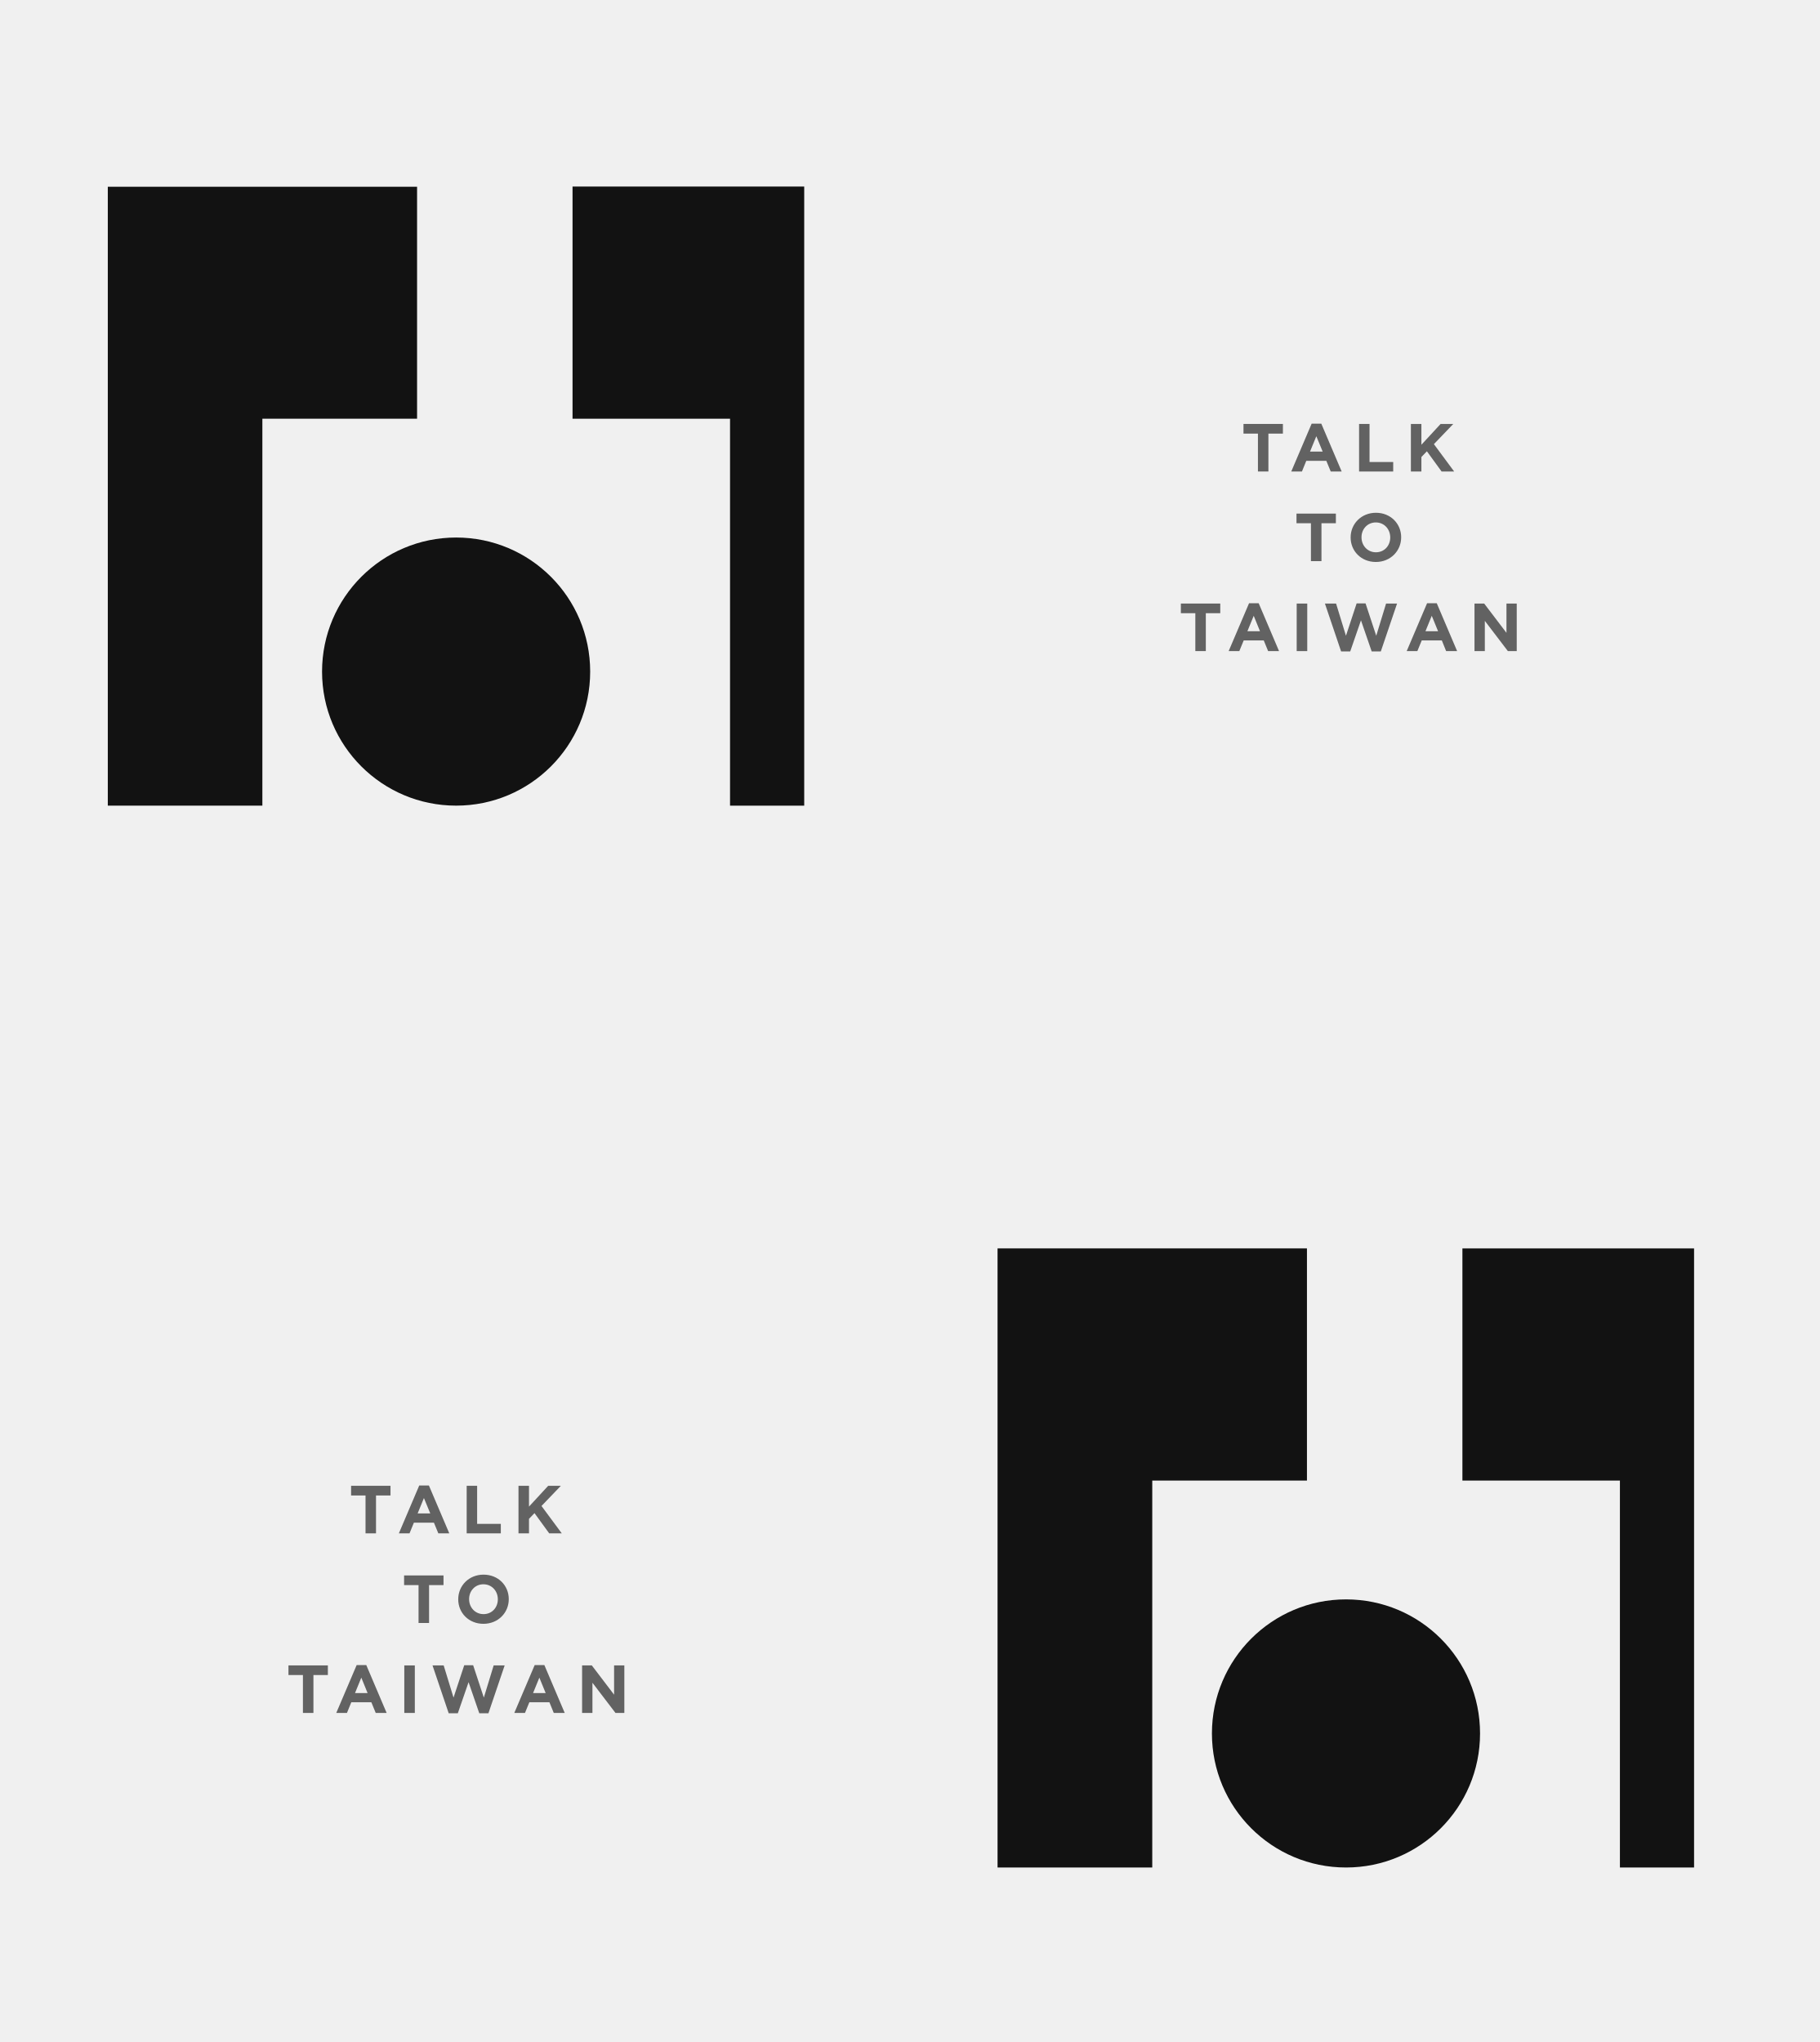
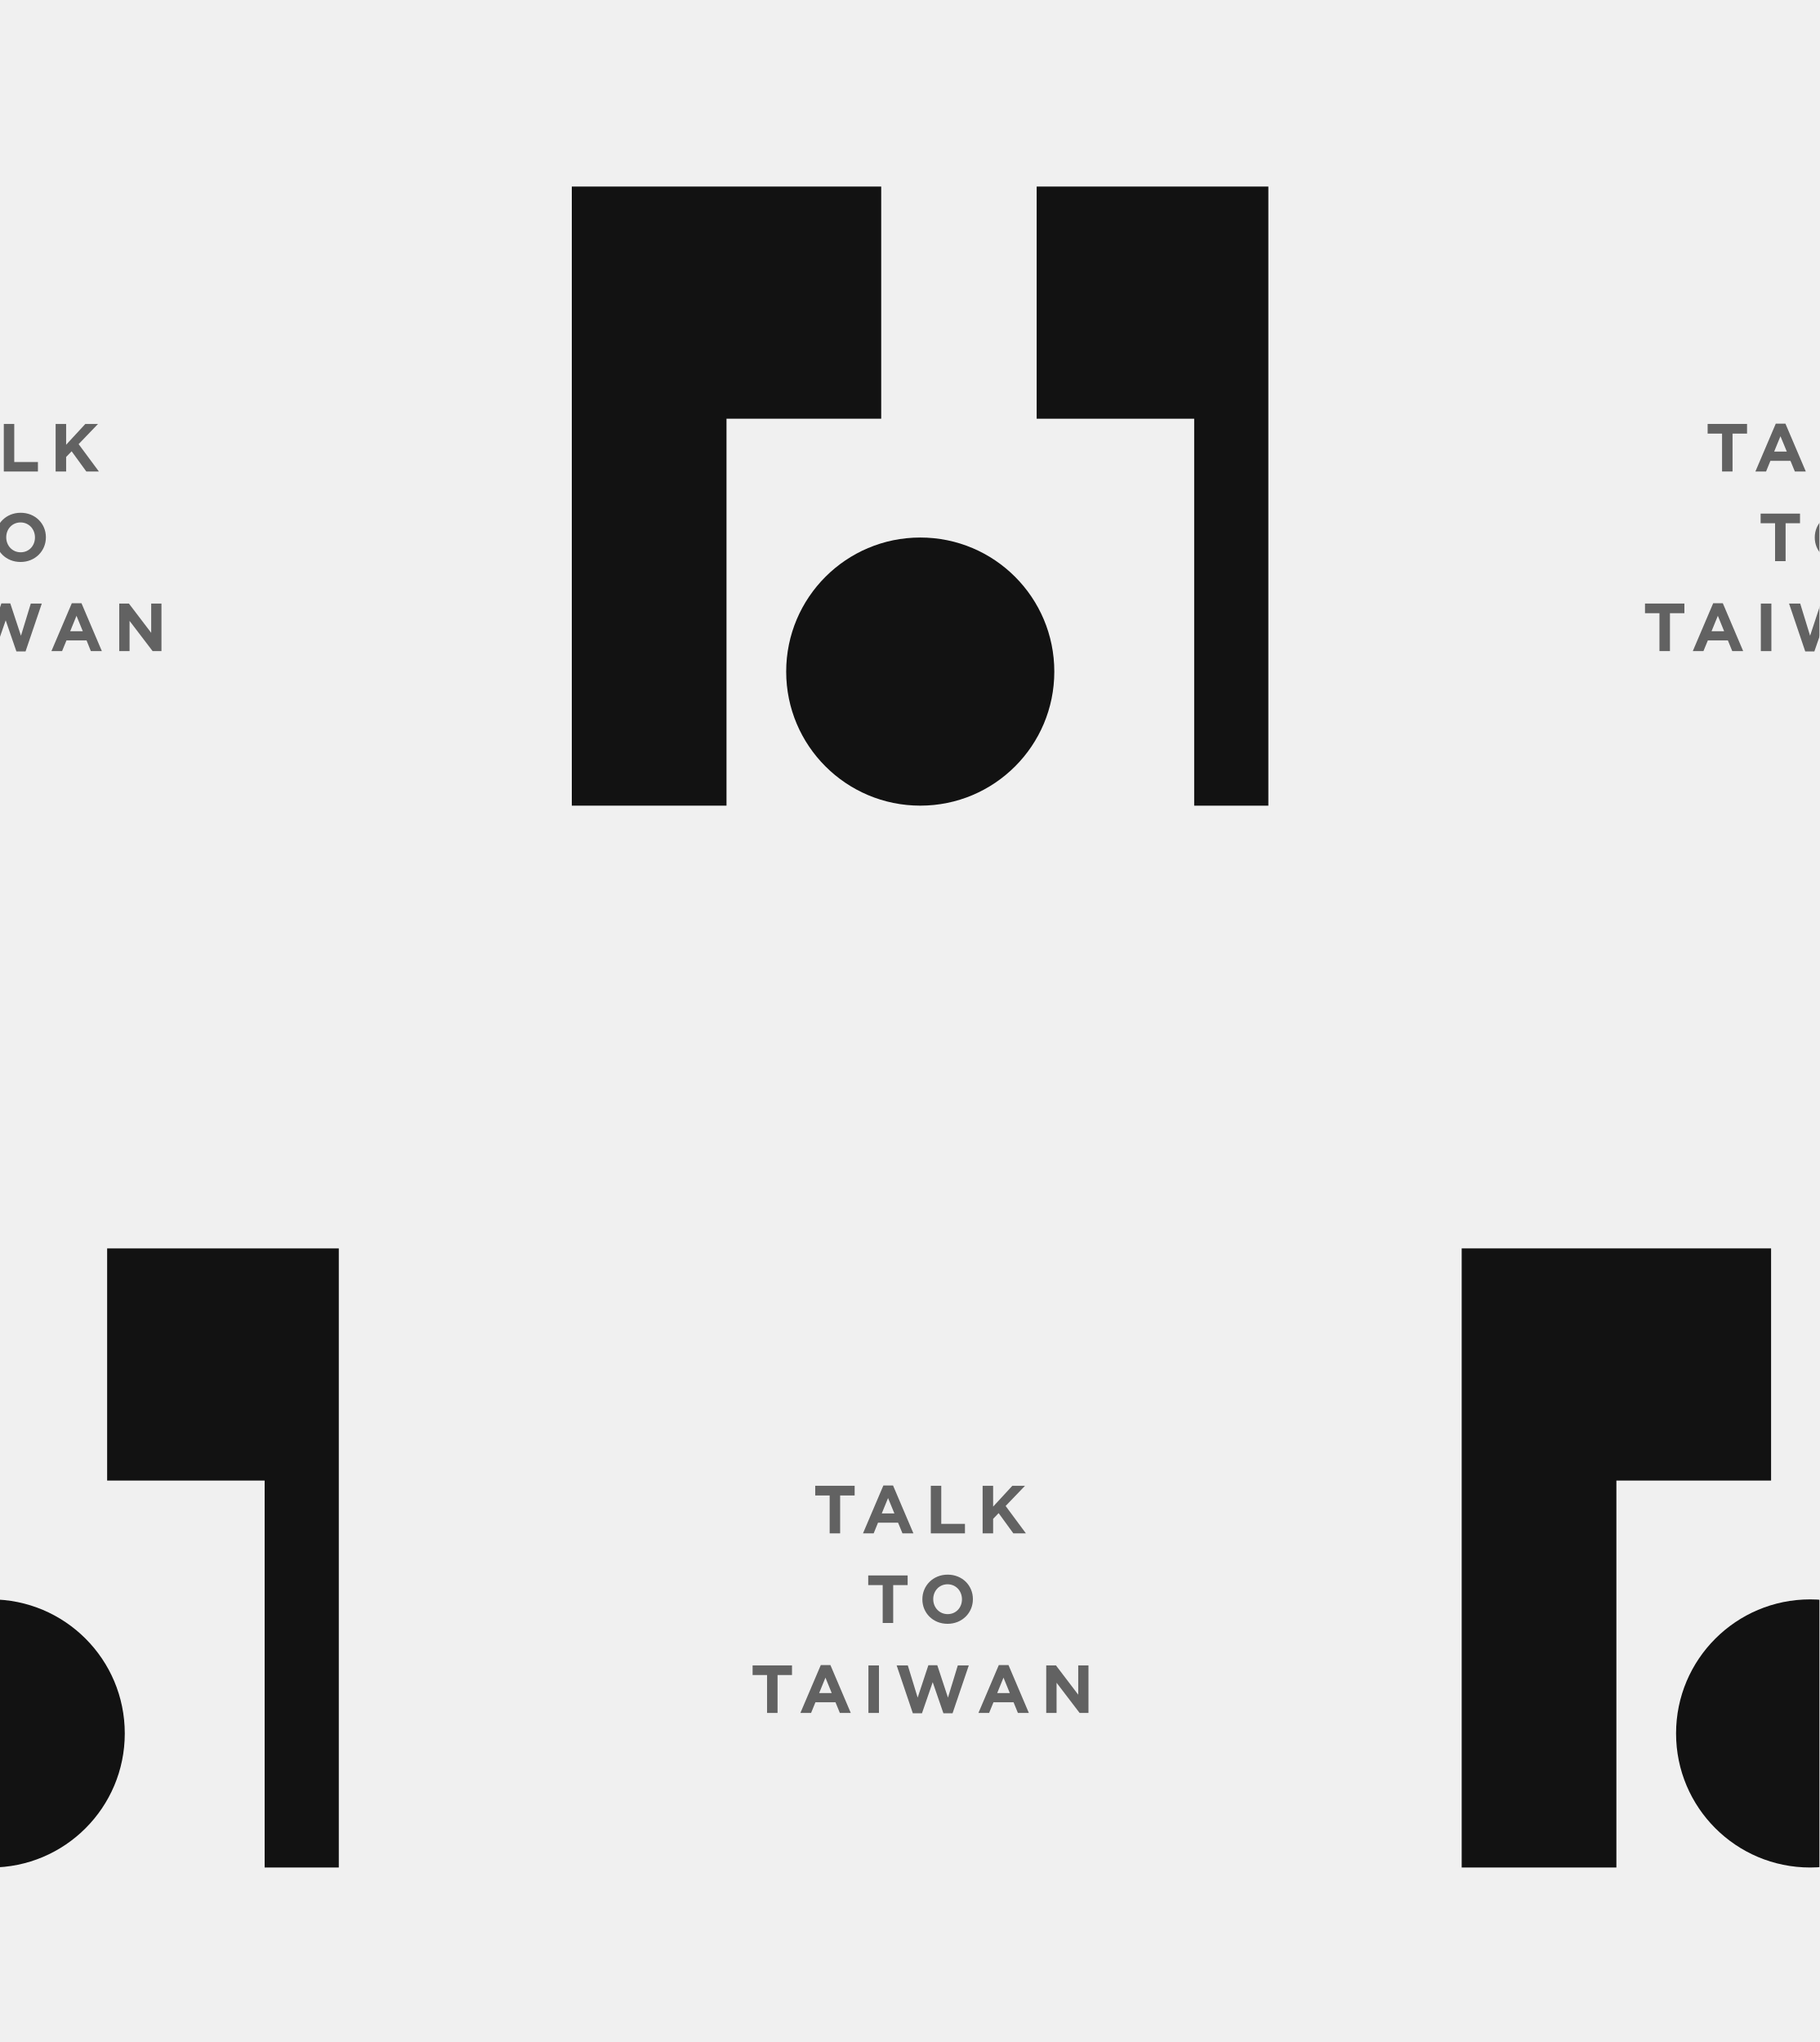
<svg xmlns="http://www.w3.org/2000/svg" xmlns:xlink="http://www.w3.org/1999/xlink" width="98px" height="110px" viewBox="0 0 98 110" version="1.1">
  <defs>
-     <path id="path-1" d="M0,0.649 L85.45,0.649 L85.45,92.4 L0,92.4 L0,0.649 Z" />
-     <path id="path-3" d="M0,0.649 L85.45,0.649 L85.45,92.4 L0,92.4 L0,0.649 Z" />
-     <path id="path-5" d="M0,0.649 L85.45,0.649 L85.45,92.4 L0,92.4 L0,0.649 Z" />
+     <rect id="path-1" x="0" y="0" width="98" height="110" />
  </defs>
  <g id="Page-1" stroke="none" stroke-width="1" fill="none" fill-rule="evenodd">
-     <g transform="translate(5.8, 8.2)">
-       <g id="Group-8" transform="translate(0, 1.2)">
-         <path d="M18.77,19.556 C14.781,19.556 11.547,22.789 11.547,26.779 C11.547,30.769 14.781,33.999 18.77,33.999 C22.76,33.999 25.989,30.769 25.989,26.779 C25.989,22.789 22.76,19.556 18.77,19.556" id="Fill-1" fill="#121212" />
-         <g id="Group-5">
-           <mask id="mask-2" fill="white">
-             <use xlink:href="#path-1" />
-           </mask>
-           <g id="Clip-4" />
-           <path d="M16.665,13.155 L16.665,0.649 L8.332,0.649 L-0,0.649 L-0,13.155 L-0,33.999 L8.332,33.999 L8.332,13.155 L16.665,13.155 Z" id="Fill-3" fill="#121212" mask="url(#mask-2)" />
+     <mask id="mask-2" fill="white">
+       <use xlink:href="#path-1" />
+     </mask>
+     <use id="Mask" xlink:href="#path-1" />
+     <g id="TTT-pattern" mask="url(#mask-2)">
+       <g transform="translate(-20, 9)">
+         <g id="Group-8" transform="translate(50.8, 0.4)">
+           <path d="M18.77,19.556 C14.781,19.556 11.547,22.789 11.547,26.779 C11.547,30.769 14.781,33.999 18.77,33.999 C22.76,33.999 25.989,30.769 25.989,26.779 C25.989,22.789 22.76,19.556 18.77,19.556" id="Fill-1" fill="#121212" />
+           <path d="M16.665,13.155 L16.665,0.649 L8.332,0.649 L-0,0.649 L-0,13.155 L-0,33.999 L8.332,33.999 L8.332,13.155 L16.665,13.155 L16.665,13.155 Z" id="Fill-3" fill="#121212" />
+           <path d="M33.523,0.649 L25.039,0.649 L25.039,13.156 L33.523,13.156 L33.523,34 L37.518,34 L37.518,13.156 L37.518,0.649 L33.523,0.649 L33.523,0.649 Z" id="Fill-6" fill="#121212" />
        </g>
-         <path d="M33.523,0.649 L25.039,0.649 L25.039,13.156 L33.523,13.156 L33.523,34 L37.518,34 L37.518,13.156 L37.518,0.649 L33.523,0.649 Z" id="Fill-6" fill="#121212" />
-       </g>
-       <g id="Group-30" transform="translate(0, 1.2)">
-         <path d="M62.521,13.958 L62.521,15.999 L61.957,15.999 L61.957,13.958 L61.179,13.958 L61.179,13.437 L63.302,13.437 L63.302,13.958 L62.521,13.958 Z" id="Fill-9" fill="#626262" />
-         <path d="M65.102,14.098 L64.763,14.927 L65.444,14.927 L65.102,14.098 Z M65.878,16 L65.641,15.424 L64.561,15.424 L64.327,16 L63.752,16 L64.85,13.422 L65.37,13.422 L66.468,16 L65.878,16 Z" id="Fill-11" fill="#626262" />
-         <path d="M67.405,16 L67.405,13.438 L67.968,13.438 L67.968,15.488 L69.243,15.488 L69.243,16 L67.405,16 Z" id="Fill-13" fill="#626262" />
-         <path d="M71.85,16 L71.058,14.91 L70.762,15.217 L70.762,16 L70.196,16 L70.196,13.438 L70.762,13.438 L70.762,14.558 L71.796,13.438 L72.479,13.438 L71.435,14.525 L72.527,16 L71.85,16 Z" id="Fill-15" fill="#626262" />
-         <path d="M65.379,18.786 L65.379,20.828 L64.812,20.828 L64.812,18.786 L64.034,18.786 L64.034,18.267 L66.155,18.267 L66.155,18.786 L65.379,18.786 Z" id="Fill-17" fill="#626262" />
-         <path d="M69.083,19.548 C69.083,19.109 68.763,18.743 68.307,18.743 C67.854,18.743 67.536,19.102 67.536,19.539 L67.536,19.548 C67.536,19.986 67.859,20.351 68.313,20.351 C68.768,20.351 69.083,19.993 69.083,19.555 L69.083,19.548 Z M68.307,20.873 C67.518,20.873 66.95,20.284 66.95,19.555 L66.95,19.548 C66.95,18.82 67.524,18.222 68.313,18.222 C69.106,18.222 69.672,18.814 69.672,19.539 L69.672,19.548 C69.672,20.275 69.098,20.873 68.307,20.873 L68.307,20.873 Z" id="Fill-19" fill="#626262" />
-         <path d="M59.15,23.632 L59.15,25.673 L58.585,25.673 L58.585,23.632 L57.806,23.632 L57.806,23.112 L59.928,23.112 L59.928,23.632 L59.15,23.632 Z" id="Fill-21" fill="#626262" />
-         <path d="M61.73,23.772 L61.39,24.603 L62.068,24.603 L61.73,23.772 Z M62.506,25.674 L62.271,25.1 L61.19,25.1 L60.954,25.674 L60.38,25.674 L61.479,23.095 L61.997,23.095 L63.094,25.674 L62.506,25.674 Z" id="Fill-23" fill="#626262" />
-         <mask id="mask-4" fill="white">
-           <use xlink:href="#path-3" />
-         </mask>
-         <g id="Clip-26" />
-         <path d="M64.045,23.113 L64.613,23.113 L64.613,25.674 L64.045,25.674 L64.045,23.113 Z" id="Fill-25" fill="#626262" mask="url(#mask-4)" />
-         <path d="M68.576,25.692 L68.084,25.692 L67.507,24.017 L66.928,25.692 L66.437,25.692 L65.565,23.113 L66.166,23.113 L66.698,24.847 L67.273,23.105 L67.754,23.105 L68.329,24.847 L68.859,23.113 L69.451,23.113 L68.576,25.692 Z" id="Fill-27" fill="#626262" mask="url(#mask-4)" />
-         <path d="M71.32,23.772 L70.981,24.603 L71.66,24.603 L71.32,23.772 Z M72.094,25.674 L71.863,25.1 L70.78,25.1 L70.544,25.674 L69.97,25.674 L71.068,23.095 L71.589,23.095 L72.686,25.674 L72.094,25.674 Z" id="Fill-28" fill="#626262" mask="url(#mask-4)" />
-         <path d="M75.42,25.674 L74.179,24.046 L74.179,25.674 L73.622,25.674 L73.622,23.113 L74.144,23.113 L75.344,24.69 L75.344,23.113 L75.897,23.113 L75.897,25.674 L75.42,25.674 Z" id="Fill-29" fill="#626262" mask="url(#mask-4)" />
-       </g>
-       <g id="Group-52">
-         <path d="M14.453,72.359 L14.453,74.4 L13.889,74.4 L13.889,72.359 L13.111,72.359 L13.111,71.838 L15.234,71.838 L15.234,72.359 L14.453,72.359 Z" id="Fill-31" fill="#626262" />
-         <path d="M17.034,72.498 L16.695,73.327 L17.376,73.327 L17.034,72.498 Z M17.81,74.4 L17.573,73.824 L16.493,73.824 L16.259,74.4 L15.684,74.4 L16.782,71.821 L17.302,71.821 L18.4,74.4 L17.81,74.4 Z" id="Fill-33" fill="#626262" />
-         <path d="M19.337,74.4 L19.337,71.838 L19.9,71.838 L19.9,73.889 L21.176,73.889 L21.176,74.4 L19.337,74.4 Z" id="Fill-35" fill="#626262" />
-         <path d="M23.782,74.4 L22.99,73.31 L22.694,73.618 L22.694,74.4 L22.128,74.4 L22.128,71.838 L22.694,71.838 L22.694,72.959 L23.728,71.838 L24.411,71.838 L23.367,72.925 L24.459,74.4 L23.782,74.4 Z" id="Fill-37" fill="#626262" />
-         <path d="M17.311,77.187 L17.311,79.228 L16.745,79.228 L16.745,77.187 L15.966,77.187 L15.966,76.667 L18.089,76.667 L18.089,77.187 L17.311,77.187 Z" id="Fill-39" fill="#626262" />
-         <path d="M21.015,77.949 C21.015,77.509 20.695,77.143 20.239,77.143 C19.786,77.143 19.468,77.502 19.468,77.939 L19.468,77.949 C19.468,78.387 19.791,78.751 20.245,78.751 C20.7,78.751 21.015,78.394 21.015,77.956 L21.015,77.949 Z M20.239,79.273 C19.45,79.273 18.882,78.684 18.882,77.956 L18.882,77.949 C18.882,77.22 19.456,76.624 20.245,76.624 C21.038,76.624 21.604,77.214 21.604,77.939 L21.604,77.949 C21.604,78.676 21.03,79.273 20.239,79.273 L20.239,79.273 Z" id="Fill-41" fill="#626262" />
-         <path d="M11.082,82.032 L11.082,84.074 L10.517,84.074 L10.517,82.032 L9.738,82.032 L9.738,81.513 L11.86,81.513 L11.86,82.032 L11.082,82.032 Z" id="Fill-43" fill="#626262" />
-         <path d="M13.662,82.172 L13.322,83.004 L14,83.004 L13.662,82.172 Z M14.438,84.074 L14.203,83.5 L13.122,83.5 L12.888,84.074 L12.312,84.074 L13.411,81.495 L13.929,81.495 L15.026,84.074 L14.438,84.074 Z" id="Fill-45" fill="#626262" />
-         <mask id="mask-6" fill="white">
-           <use xlink:href="#path-5" />
-         </mask>
-         <g id="Clip-48" />
-         <path d="M15.977,81.514 L16.544,81.514 L16.544,84.074 L15.977,84.074 L15.977,81.514 Z" id="Fill-47" fill="#626262" mask="url(#mask-6)" />
-         <path d="M20.508,84.093 L20.016,84.093 L19.439,82.417 L18.86,84.093 L18.369,84.093 L17.497,81.514 L18.098,81.514 L18.629,83.248 L19.205,81.505 L19.686,81.505 L20.261,83.248 L20.791,81.514 L21.383,81.514 L20.508,84.093 Z" id="Fill-49" fill="#626262" mask="url(#mask-6)" />
-         <path d="M23.252,82.172 L22.913,83.004 L23.592,83.004 L23.252,82.172 Z M24.028,84.074 L23.795,83.5 L22.712,83.5 L22.477,84.074 L21.902,84.074 L23,81.495 L23.521,81.495 L24.618,84.074 L24.028,84.074 Z" id="Fill-50" fill="#626262" mask="url(#mask-6)" />
-         <path d="M27.352,84.074 L26.111,82.447 L26.111,84.074 L25.554,84.074 L25.554,81.513 L26.077,81.513 L27.277,83.09 L27.277,81.513 L27.829,81.513 L27.829,84.074 L27.352,84.074 Z" id="Fill-51" fill="#626262" mask="url(#mask-6)" />
-       </g>
-       <g id="Group-59" transform="translate(46.8, 58.8)" fill="#121212">
-         <path d="M19.902,19.157 C15.913,19.157 12.679,22.389 12.679,26.379 C12.679,30.369 15.913,33.6 19.902,33.6 C23.892,33.6 27.121,30.369 27.121,26.379 C27.121,22.389 23.892,19.157 19.902,19.157" id="Fill-53" />
-         <path d="M17.797,12.756 L17.797,0.249 L9.465,0.249 L1.132,0.249 L1.132,12.756 L1.132,33.6 L9.465,33.6 L9.465,12.756 L17.797,12.756 Z" id="Fill-55" />
-         <path d="M34.655,0.25 L26.171,0.25 L26.171,12.756 L34.655,12.756 L34.655,33.6 L38.649,33.6 L38.649,12.756 L38.649,0.25 L34.655,0.25 Z" id="Fill-57" />
+         <g id="Group-30" transform="translate(107.8, 13.4)">
+           <path d="M5.521,0.958 L5.521,2.999 L4.957,2.999 L4.957,0.958 L4.179,0.958 L4.179,0.437 L6.302,0.437 L6.302,0.958 L5.521,0.958 L5.521,0.958 Z" id="Fill-9" fill="#626262" />
+           <path d="M8.102,1.098 L7.763,1.927 L8.444,1.927 L8.102,1.098 L8.102,1.098 Z M8.878,3 L8.641,2.424 L7.561,2.424 L7.327,3 L6.752,3 L7.85,0.422 L8.37,0.422 L9.468,3 L8.878,3 L8.878,3 Z" id="Fill-11" fill="#626262" />
+           <path d="M8.379,5.786 L8.379,7.828 L7.812,7.828 L7.812,5.786 L7.034,5.786 L7.034,5.267 L9.155,5.267 L9.155,5.786 L8.379,5.786 L8.379,5.786 Z" id="Fill-17" fill="#626262" />
+           <path d="M12.083,6.548 C12.083,6.109 11.763,5.743 11.307,5.743 C10.854,5.743 10.536,6.102 10.536,6.539 L10.536,6.548 C10.536,6.986 10.859,7.351 11.313,7.351 C11.768,7.351 12.083,6.993 12.083,6.555 L12.083,6.548 L12.083,6.548 Z M11.307,7.873 C10.518,7.873 9.95,7.284 9.95,6.555 L9.95,6.548 C9.95,5.82 10.524,5.222 11.313,5.222 C12.106,5.222 12.672,5.814 12.672,6.539 L12.672,6.548 C12.672,7.275 12.098,7.873 11.307,7.873 L11.307,7.873 L11.307,7.873 Z" id="Fill-19" fill="#626262" />
+           <path d="M2.15,10.632 L2.15,12.673 L1.585,12.673 L1.585,10.632 L0.806,10.632 L0.806,10.112 L2.928,10.112 L2.928,10.632 L2.15,10.632 L2.15,10.632 Z" id="Fill-21" fill="#626262" />
+           <path d="M4.73,10.772 L4.39,11.603 L5.068,11.603 L4.73,10.772 L4.73,10.772 Z M5.506,12.674 L5.271,12.1 L4.19,12.1 L3.954,12.674 L3.38,12.674 L4.479,10.095 L4.997,10.095 L6.094,12.674 L5.506,12.674 L5.506,12.674 Z" id="Fill-23" fill="#626262" />
+           <path d="M11.576,12.692 L11.084,12.692 L10.507,11.017 L9.928,12.692 L9.437,12.692 L8.565,10.113 L9.166,10.113 L9.698,11.847 L10.273,10.105 L10.754,10.105 L11.329,11.847 L11.859,10.113 L12.451,10.113 L11.576,12.692 L11.576,12.692 Z" id="Fill-27" fill="#626262" />
+           <path d="M7.045,10.113 L7.613,10.113 L7.613,12.674 L7.045,12.674 L7.045,10.113 L7.045,10.113 Z" id="Fill-25" fill="#626262" />
+         </g>
+         <g id="Group-52" transform="translate(59.8, 70.2)">
+           <path d="M5.453,1.359 L5.453,3.4 L4.889,3.4 L4.889,1.359 L4.111,1.359 L4.111,0.838 L6.234,0.838 L6.234,1.359 L5.453,1.359 L5.453,1.359 Z" id="Fill-31" fill="#626262" />
+           <path d="M8.034,1.498 L7.695,2.327 L8.376,2.327 L8.034,1.498 L8.034,1.498 Z M8.81,3.4 L8.573,2.824 L7.493,2.824 L7.259,3.4 L6.684,3.4 L7.782,0.821 L8.302,0.821 L9.4,3.4 L8.81,3.4 L8.81,3.4 Z" id="Fill-33" fill="#626262" />
+           <path d="M10.337,3.4 L10.337,0.838 L10.9,0.838 L10.9,2.889 L12.176,2.889 L12.176,3.4 L10.337,3.4 L10.337,3.4 Z" id="Fill-35" fill="#626262" />
+           <path d="M14.782,3.4 L13.99,2.31 L13.694,2.618 L13.694,3.4 L13.128,3.4 L13.128,0.838 L13.694,0.838 L13.694,1.959 L14.728,0.838 L15.411,0.838 L14.367,1.925 L15.459,3.4 L14.782,3.4 L14.782,3.4 Z" id="Fill-37" fill="#626262" />
+           <path d="M8.311,6.187 L8.311,8.228 L7.745,8.228 L7.745,6.187 L6.966,6.187 L6.966,5.667 L9.089,5.667 L9.089,6.187 L8.311,6.187 L8.311,6.187 Z" id="Fill-39" fill="#626262" />
+           <path d="M12.015,6.949 C12.015,6.509 11.695,6.143 11.239,6.143 C10.786,6.143 10.468,6.502 10.468,6.939 L10.468,6.949 C10.468,7.387 10.791,7.751 11.245,7.751 C11.7,7.751 12.015,7.394 12.015,6.956 L12.015,6.949 L12.015,6.949 Z M11.239,8.273 C10.45,8.273 9.882,7.684 9.882,6.956 L9.882,6.949 C9.882,6.22 10.456,5.624 11.245,5.624 C12.038,5.624 12.604,6.214 12.604,6.939 L12.604,6.949 C12.604,7.676 12.03,8.273 11.239,8.273 L11.239,8.273 L11.239,8.273 Z" id="Fill-41" fill="#626262" />
+           <path d="M2.082,11.032 L2.082,13.074 L1.517,13.074 L1.517,11.032 L0.738,11.032 L0.738,10.513 L2.86,10.513 L2.86,11.032 L2.082,11.032 L2.082,11.032 Z" id="Fill-43" fill="#626262" />
+           <path d="M4.662,11.172 L4.322,12.004 L5,12.004 L4.662,11.172 L4.662,11.172 Z M5.438,13.074 L5.203,12.5 L4.122,12.5 L3.888,13.074 L3.312,13.074 L4.411,10.495 L4.929,10.495 L6.026,13.074 L5.438,13.074 L5.438,13.074 Z" id="Fill-45" fill="#626262" />
+           <path d="M18.352,13.074 L17.111,11.447 L17.111,13.074 L16.554,13.074 L16.554,10.513 L17.077,10.513 L18.277,12.09 L18.277,10.513 L18.829,10.513 L18.829,13.074 L18.352,13.074 L18.352,13.074 Z" id="Fill-51" fill="#626262" />
+           <path d="M14.252,11.172 L13.913,12.004 L14.592,12.004 L14.252,11.172 L14.252,11.172 Z M15.028,13.074 L14.795,12.5 L13.712,12.5 L13.477,13.074 L12.902,13.074 L14,10.495 L14.521,10.495 L15.618,13.074 L15.028,13.074 L15.028,13.074 Z" id="Fill-50" fill="#626262" />
+           <path d="M11.508,13.093 L11.016,13.093 L10.439,11.417 L9.86,13.093 L9.369,13.093 L8.497,10.514 L9.098,10.514 L9.629,12.248 L10.205,10.505 L10.686,10.505 L11.261,12.248 L11.791,10.514 L12.383,10.514 L11.508,13.093 L11.508,13.093 Z" id="Fill-49" fill="#626262" />
+           <path d="M6.977,10.514 L7.544,10.514 L7.544,13.074 L6.977,13.074 L6.977,10.514 L6.977,10.514 Z" id="Fill-47" fill="#626262" />
+         </g>
+         <g id="Group-59" transform="translate(98.6, 58)">
+           <path d="M18.902,19.157 C14.913,19.157 11.679,22.389 11.679,26.379 C11.679,30.369 14.913,33.6 18.902,33.6 C22.892,33.6 26.121,30.369 26.121,26.379 C26.121,22.389 22.892,19.157 18.902,19.157" id="Fill-53" fill="#121212" />
+           <path d="M16.797,12.756 L16.797,0.249 L8.465,0.249 L0.132,0.249 L0.132,12.756 L0.132,33.6 L8.465,33.6 L8.465,12.756 L16.797,12.756 L16.797,12.756 Z" id="Fill-55" fill="#121212" />
+         </g>
+         <g id="Group-30" transform="translate(9.8, 13.4)">
+           <path d="M10.405,3 L10.405,0.438 L10.968,0.438 L10.968,2.488 L12.243,2.488 L12.243,3 L10.405,3 L10.405,3 Z" id="Fill-13" fill="#626262" />
+           <path d="M14.85,3 L14.058,1.91 L13.762,2.217 L13.762,3 L13.196,3 L13.196,0.438 L13.762,0.438 L13.762,1.558 L14.796,0.438 L15.479,0.438 L14.435,1.525 L15.527,3 L14.85,3 L14.85,3 Z" id="Fill-15" fill="#626262" />
+           <path d="M12.083,6.548 C12.083,6.109 11.763,5.743 11.307,5.743 C10.854,5.743 10.536,6.102 10.536,6.539 L10.536,6.548 C10.536,6.986 10.859,7.351 11.313,7.351 C11.768,7.351 12.083,6.993 12.083,6.555 L12.083,6.548 L12.083,6.548 Z M11.307,7.873 C10.518,7.873 9.95,7.284 9.95,6.555 L9.95,6.548 C9.95,5.82 10.524,5.222 11.313,5.222 C12.106,5.222 12.672,5.814 12.672,6.539 L12.672,6.548 C12.672,7.275 12.098,7.873 11.307,7.873 L11.307,7.873 L11.307,7.873 Z" id="Fill-19" fill="#626262" />
+           <path d="M18.42,12.674 L17.179,11.046 L17.179,12.674 L16.622,12.674 L16.622,10.113 L17.144,10.113 L18.344,11.69 L18.344,10.113 L18.897,10.113 L18.897,12.674 L18.42,12.674 L18.42,12.674 Z" id="Fill-29" fill="#626262" />
+           <path d="M14.32,10.772 L13.981,11.603 L14.66,11.603 L14.32,10.772 L14.32,10.772 Z M15.094,12.674 L14.863,12.1 L13.78,12.1 L13.544,12.674 L12.97,12.674 L14.068,10.095 L14.589,10.095 L15.686,12.674 L15.094,12.674 L15.094,12.674 Z" id="Fill-28" fill="#626262" />
+           <path d="M11.576,12.692 L11.084,12.692 L10.507,11.017 L9.928,12.692 L9.437,12.692 L8.565,10.113 L9.166,10.113 L9.698,11.847 L10.273,10.105 L10.754,10.105 L11.329,11.847 L11.859,10.113 L12.451,10.113 L11.576,12.692 L11.576,12.692 Z" id="Fill-27" fill="#626262" />
+         </g>
+         <g id="Group-59" transform="translate(0.6, 58)">
+           <path d="M18.902,19.157 C14.913,19.157 11.679,22.389 11.679,26.379 C11.679,30.369 14.913,33.6 18.902,33.6 C22.892,33.6 26.121,30.369 26.121,26.379 C26.121,22.389 22.892,19.157 18.902,19.157" id="Fill-53" fill="#121212" />
+           <path d="M33.655,0.25 L25.171,0.25 L25.171,12.756 L33.655,12.756 L33.655,33.6 L37.649,33.6 L37.649,12.756 L37.649,0.25 L33.655,0.25 L33.655,0.25 Z" id="Fill-57" fill="#121212" />
+         </g>
      </g>
    </g>
  </g>
</svg>
